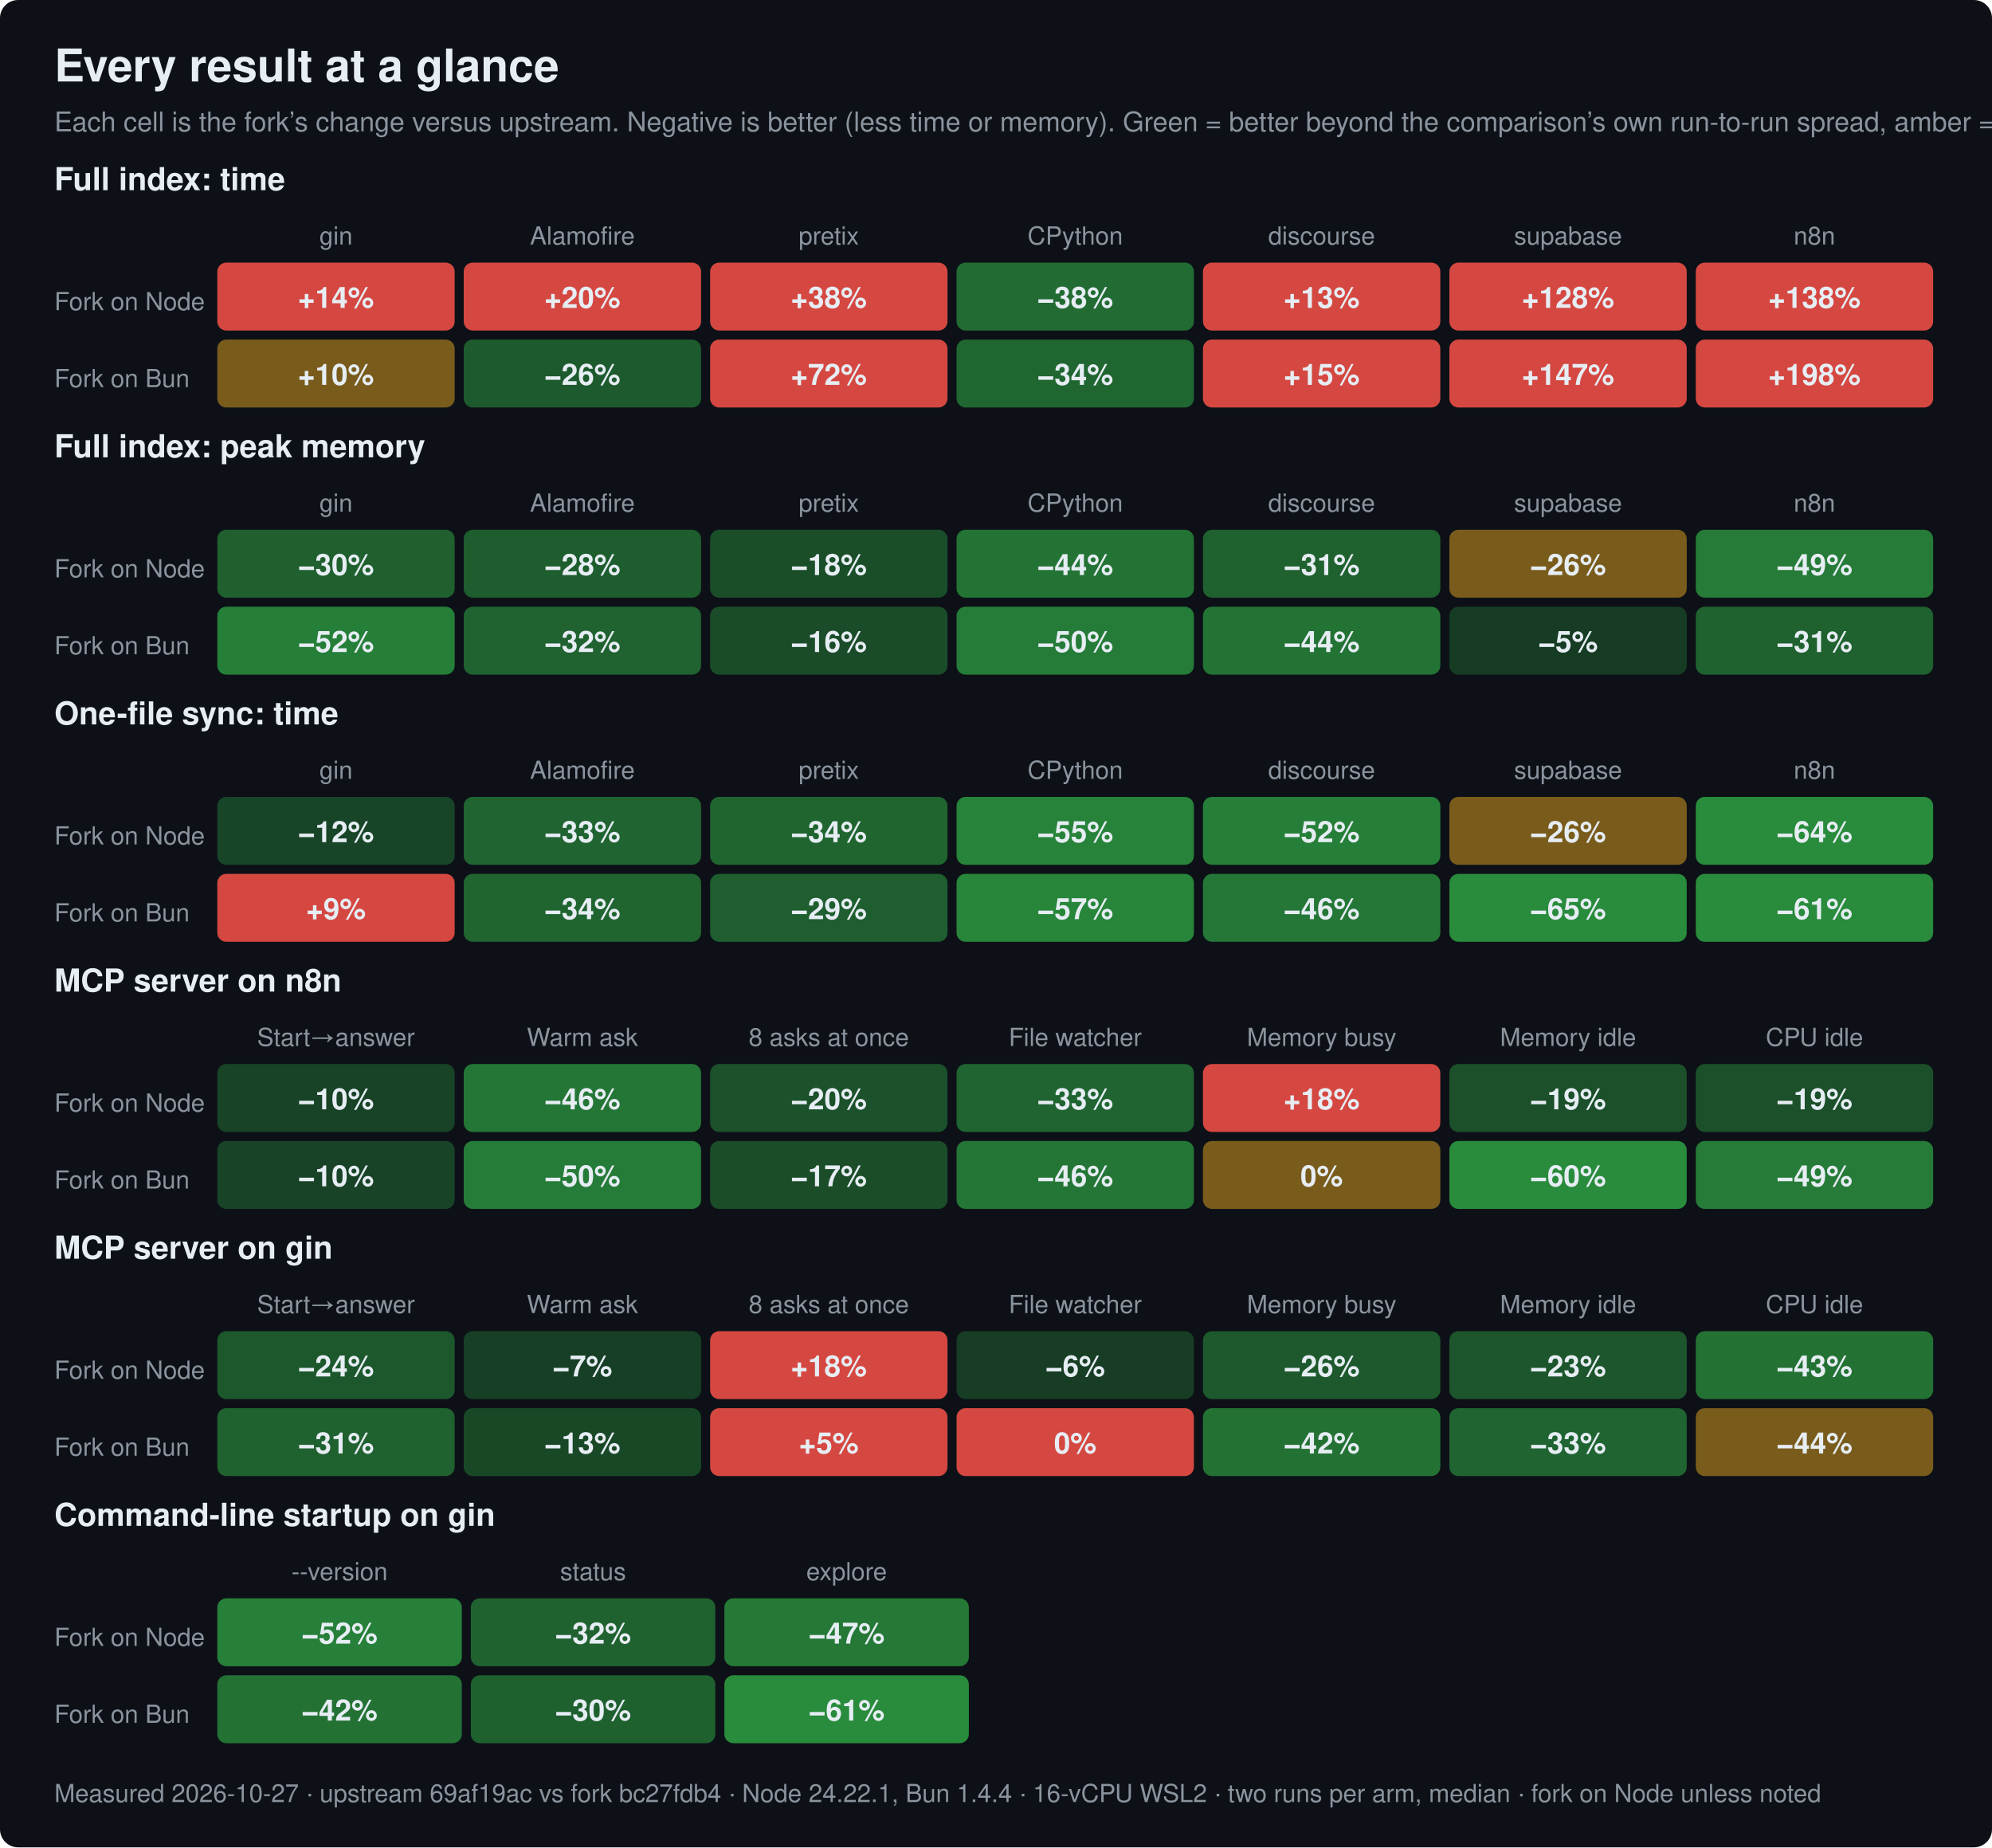
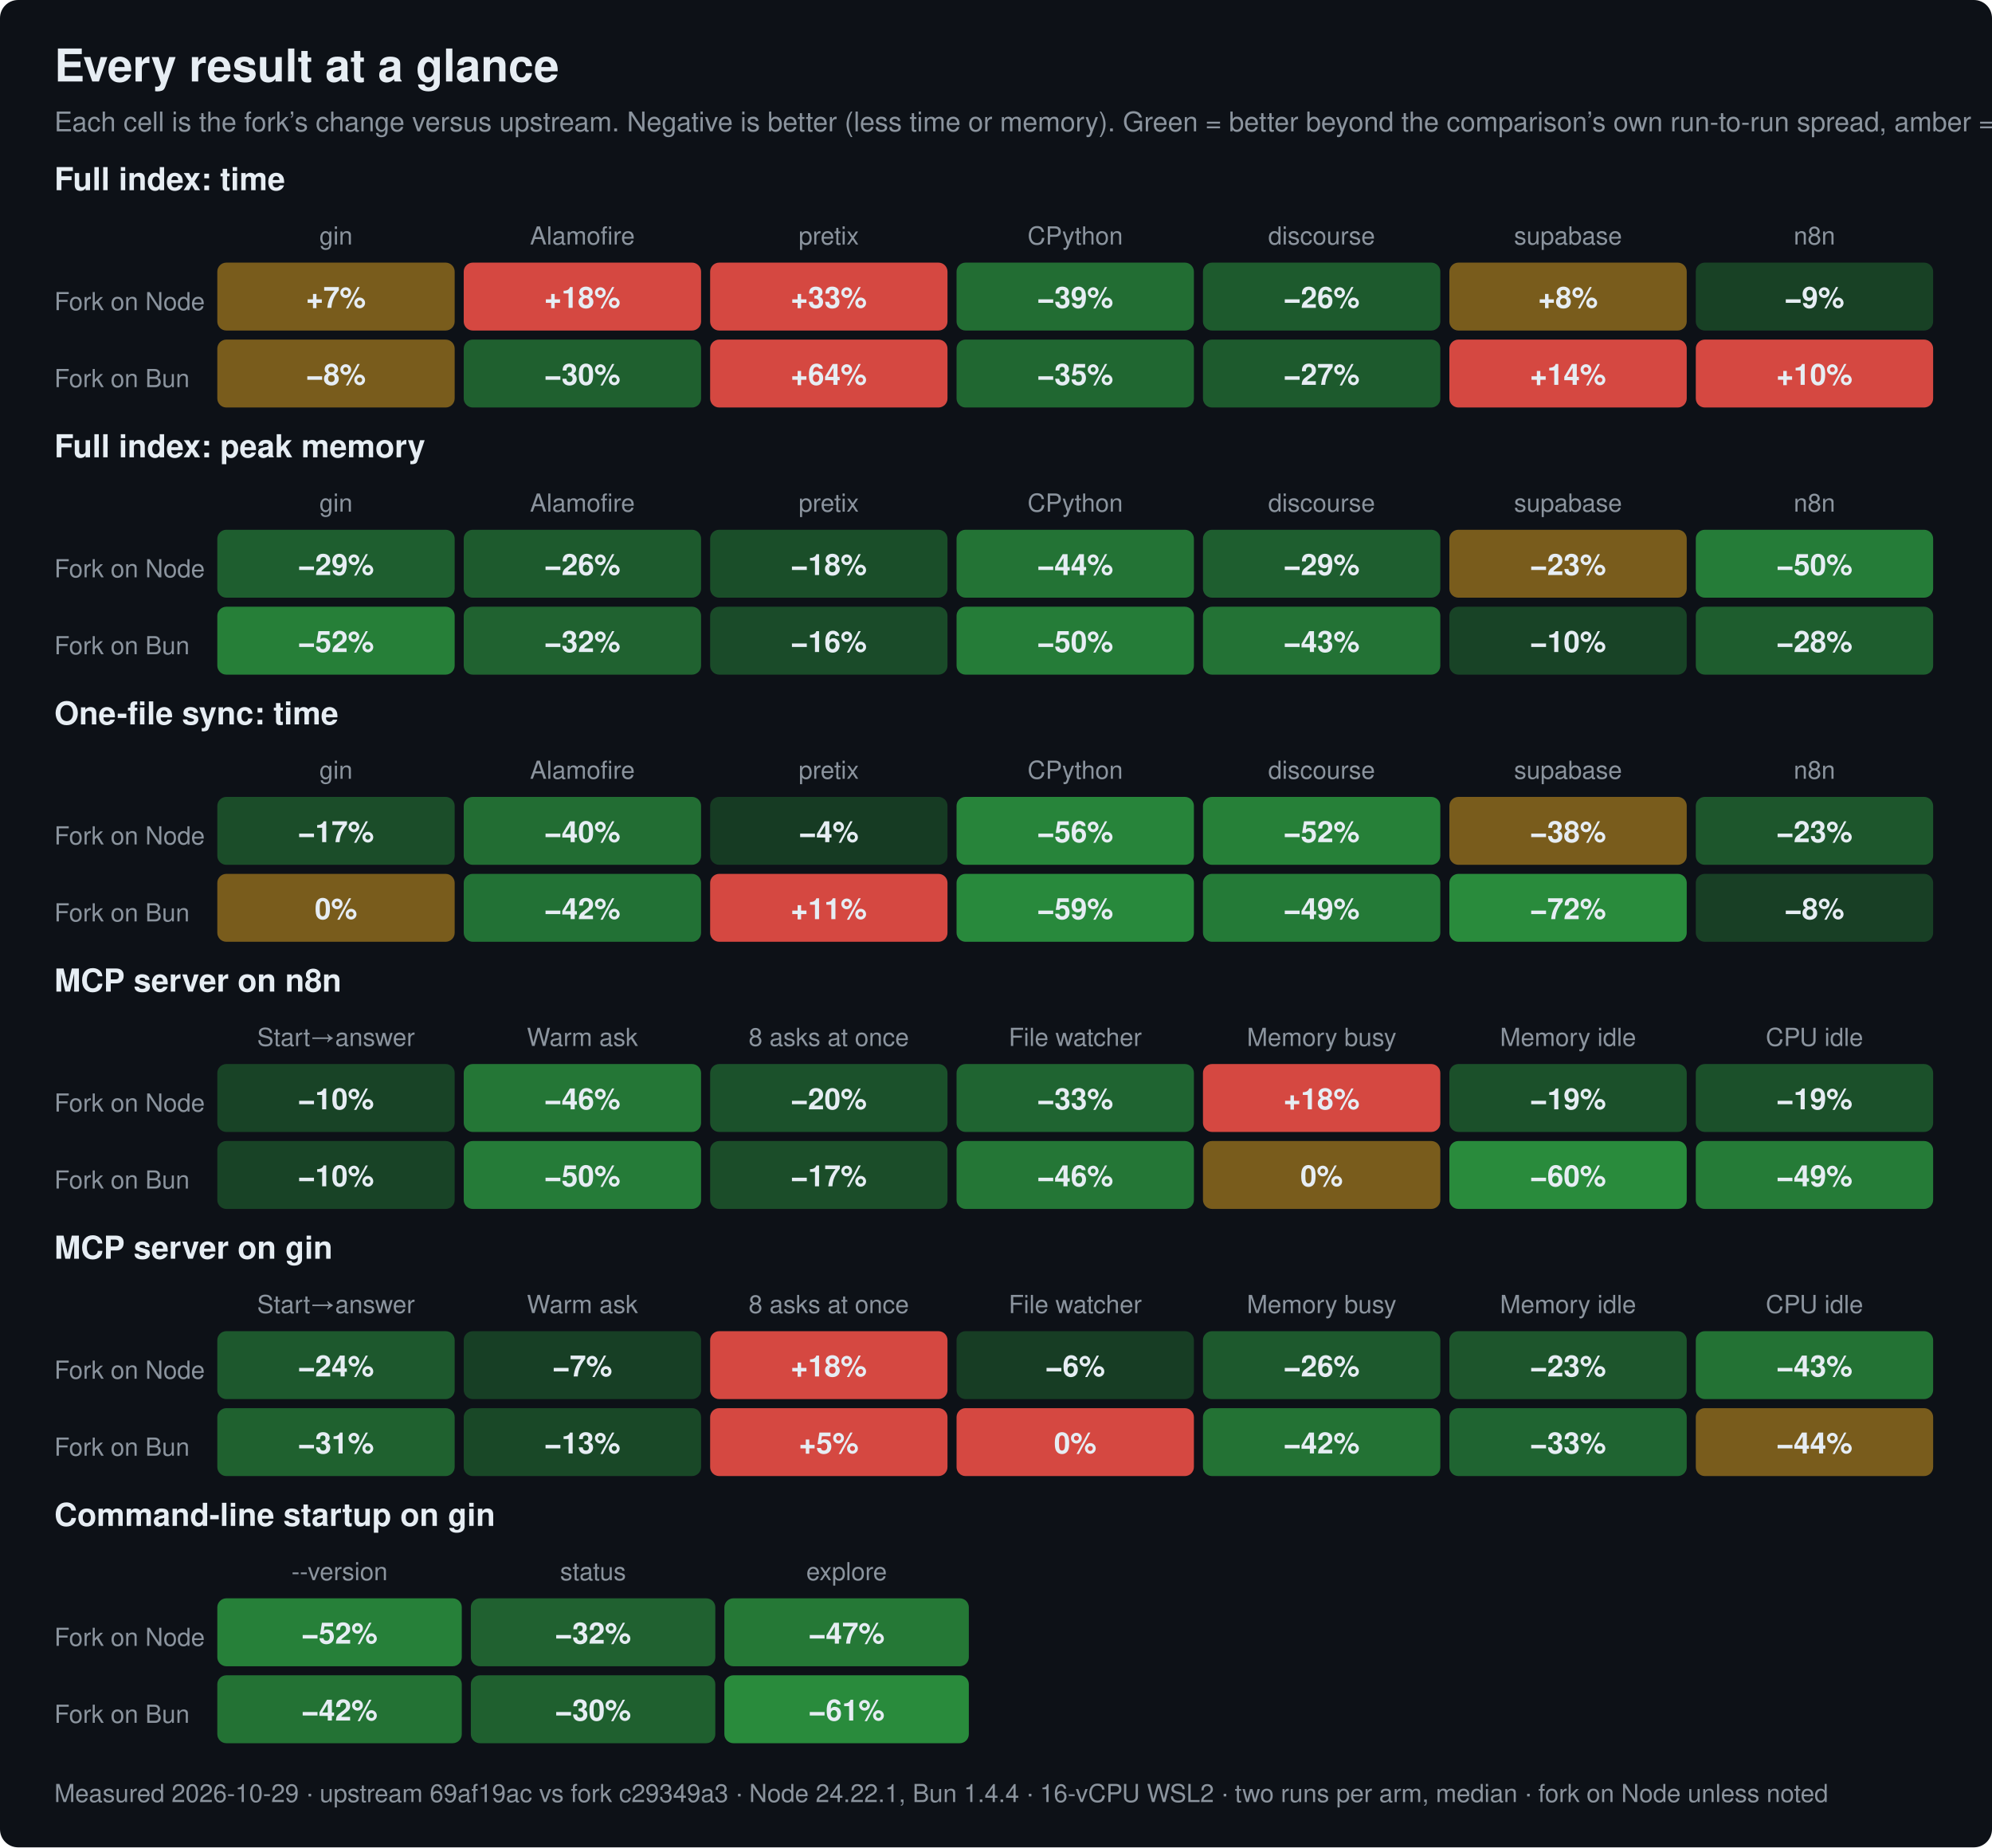
<svg xmlns="http://www.w3.org/2000/svg" width="880" height="816" viewBox="0 0 880 816" font-family="-apple-system, BlinkMacSystemFont, 'Segoe UI', Helvetica, Arial, sans-serif" role="img" aria-labelledby="t d">
  <rect width="880" height="816" rx="8" fill="#0d1117" />
  <text x="24" y="36" font-size="20" font-weight="700" fill="#e6edf3" text-anchor="start">Every result at a glance</text>
  <text x="24" y="58" font-size="12" font-weight="400" fill="#8b949e" text-anchor="start">Each cell is the fork’s change versus upstream. Negative is better (less time or memory). Green = better beyond the comparison’s own run-to-run spread, amber = inside it, red = worse, grey = inconclusive or no data.</text>
  <text x="24" y="84" font-size="14" font-weight="700" fill="#e6edf3" text-anchor="start">Full index: time</text>
  <text x="148.429" y="108" font-size="11" font-weight="400" fill="#8b949e" text-anchor="middle">gin</text>
  <text x="257.286" y="108" font-size="11" font-weight="400" fill="#8b949e" text-anchor="middle">Alamofire</text>
  <text x="366.143" y="108" font-size="11" font-weight="400" fill="#8b949e" text-anchor="middle">pretix</text>
  <text x="475" y="108" font-size="11" font-weight="400" fill="#8b949e" text-anchor="middle">CPython</text>
  <text x="583.857" y="108" font-size="11" font-weight="400" fill="#8b949e" text-anchor="middle">discourse</text>
  <text x="692.714" y="108" font-size="11" font-weight="400" fill="#8b949e" text-anchor="middle">supabase</text>
  <text x="801.571" y="108" font-size="11" font-weight="400" fill="#8b949e" text-anchor="middle">n8n</text>
  <text x="24" y="137" font-size="11" font-weight="400" fill="#8b949e" text-anchor="start">Fork on Node</text>
-   <rect x="96" y="116" width="104.857" height="30" rx="4" fill="#f85149" fill-opacity="0.85" />
-   <text x="148.429" y="136" font-size="13" font-weight="700" fill="#e6edf3" text-anchor="middle">+14%</text>
+   <rect x="96" y="116" width="104.857" height="30" rx="4" fill="#d29922" fill-opacity="0.55" />
+   <text x="148.429" y="136" font-size="13" font-weight="700" fill="#e6edf3" text-anchor="middle">+7%</text>
  <rect x="204.857" y="116" width="104.857" height="30" rx="4" fill="#f85149" fill-opacity="0.85" />
-   <text x="257.286" y="136" font-size="13" font-weight="700" fill="#e6edf3" text-anchor="middle">+20%</text>
+   <text x="257.286" y="136" font-size="13" font-weight="700" fill="#e6edf3" text-anchor="middle">+18%</text>
  <rect x="313.714" y="116" width="104.857" height="30" rx="4" fill="#f85149" fill-opacity="0.85" />
-   <text x="366.143" y="136" font-size="13" font-weight="700" fill="#e6edf3" text-anchor="middle">+38%</text>
-   <rect x="422.571" y="116" width="104.857" height="30" rx="4" fill="#2ea043" fill-opacity="0.634" />
-   <text x="475" y="136" font-size="13" font-weight="700" fill="#e6edf3" text-anchor="middle">−38%</text>
-   <rect x="531.429" y="116" width="104.857" height="30" rx="4" fill="#f85149" fill-opacity="0.85" />
-   <text x="583.857" y="136" font-size="13" font-weight="700" fill="#e6edf3" text-anchor="middle">+13%</text>
-   <rect x="640.286" y="116" width="104.857" height="30" rx="4" fill="#f85149" fill-opacity="0.85" />
-   <text x="692.714" y="136" font-size="13" font-weight="700" fill="#e6edf3" text-anchor="middle">+128%</text>
-   <rect x="749.143" y="116" width="104.857" height="30" rx="4" fill="#f85149" fill-opacity="0.85" />
-   <text x="801.571" y="136" font-size="13" font-weight="700" fill="#e6edf3" text-anchor="middle">+138%</text>
+   <text x="366.143" y="136" font-size="13" font-weight="700" fill="#e6edf3" text-anchor="middle">+33%</text>
+   <rect x="422.571" y="116" width="104.857" height="30" rx="4" fill="#2ea043" fill-opacity="0.643" />
+   <text x="475" y="136" font-size="13" font-weight="700" fill="#e6edf3" text-anchor="middle">−39%</text>
+   <rect x="531.429" y="116" width="104.857" height="30" rx="4" fill="#2ea043" fill-opacity="0.514" />
+   <text x="583.857" y="136" font-size="13" font-weight="700" fill="#e6edf3" text-anchor="middle">−26%</text>
+   <rect x="640.286" y="116" width="104.857" height="30" rx="4" fill="#d29922" fill-opacity="0.55" />
+   <text x="692.714" y="136" font-size="13" font-weight="700" fill="#e6edf3" text-anchor="middle">+8%</text>
+   <rect x="749.143" y="116" width="104.857" height="30" rx="4" fill="#2ea043" fill-opacity="0.337" />
+   <text x="801.571" y="136" font-size="13" font-weight="700" fill="#e6edf3" text-anchor="middle">−9%</text>
  <text x="24" y="171" font-size="11" font-weight="400" fill="#8b949e" text-anchor="start">Fork on Bun</text>
  <rect x="96" y="150" width="104.857" height="30" rx="4" fill="#d29922" fill-opacity="0.55" />
-   <text x="148.429" y="170" font-size="13" font-weight="700" fill="#e6edf3" text-anchor="middle">+10%</text>
-   <rect x="204.857" y="150" width="104.857" height="30" rx="4" fill="#2ea043" fill-opacity="0.514" />
-   <text x="257.286" y="170" font-size="13" font-weight="700" fill="#e6edf3" text-anchor="middle">−26%</text>
+   <text x="148.429" y="170" font-size="13" font-weight="700" fill="#e6edf3" text-anchor="middle">−8%</text>
+   <rect x="204.857" y="150" width="104.857" height="30" rx="4" fill="#2ea043" fill-opacity="0.551" />
+   <text x="257.286" y="170" font-size="13" font-weight="700" fill="#e6edf3" text-anchor="middle">−30%</text>
  <rect x="313.714" y="150" width="104.857" height="30" rx="4" fill="#f85149" fill-opacity="0.85" />
-   <text x="366.143" y="170" font-size="13" font-weight="700" fill="#e6edf3" text-anchor="middle">+72%</text>
-   <rect x="422.571" y="150" width="104.857" height="30" rx="4" fill="#2ea043" fill-opacity="0.593" />
-   <text x="475" y="170" font-size="13" font-weight="700" fill="#e6edf3" text-anchor="middle">−34%</text>
-   <rect x="531.429" y="150" width="104.857" height="30" rx="4" fill="#f85149" fill-opacity="0.85" />
-   <text x="583.857" y="170" font-size="13" font-weight="700" fill="#e6edf3" text-anchor="middle">+15%</text>
+   <text x="366.143" y="170" font-size="13" font-weight="700" fill="#e6edf3" text-anchor="middle">+64%</text>
+   <rect x="422.571" y="150" width="104.857" height="30" rx="4" fill="#2ea043" fill-opacity="0.598" />
+   <text x="475" y="170" font-size="13" font-weight="700" fill="#e6edf3" text-anchor="middle">−35%</text>
+   <rect x="531.429" y="150" width="104.857" height="30" rx="4" fill="#2ea043" fill-opacity="0.516" />
+   <text x="583.857" y="170" font-size="13" font-weight="700" fill="#e6edf3" text-anchor="middle">−27%</text>
  <rect x="640.286" y="150" width="104.857" height="30" rx="4" fill="#f85149" fill-opacity="0.85" />
-   <text x="692.714" y="170" font-size="13" font-weight="700" fill="#e6edf3" text-anchor="middle">+147%</text>
+   <text x="692.714" y="170" font-size="13" font-weight="700" fill="#e6edf3" text-anchor="middle">+14%</text>
  <rect x="749.143" y="150" width="104.857" height="30" rx="4" fill="#f85149" fill-opacity="0.85" />
-   <text x="801.571" y="170" font-size="13" font-weight="700" fill="#e6edf3" text-anchor="middle">+198%</text>
+   <text x="801.571" y="170" font-size="13" font-weight="700" fill="#e6edf3" text-anchor="middle">+10%</text>
  <text x="24" y="202" font-size="14" font-weight="700" fill="#e6edf3" text-anchor="start">Full index: peak memory</text>
  <text x="148.429" y="226" font-size="11" font-weight="400" fill="#8b949e" text-anchor="middle">gin</text>
  <text x="257.286" y="226" font-size="11" font-weight="400" fill="#8b949e" text-anchor="middle">Alamofire</text>
  <text x="366.143" y="226" font-size="11" font-weight="400" fill="#8b949e" text-anchor="middle">pretix</text>
  <text x="475" y="226" font-size="11" font-weight="400" fill="#8b949e" text-anchor="middle">CPython</text>
  <text x="583.857" y="226" font-size="11" font-weight="400" fill="#8b949e" text-anchor="middle">discourse</text>
  <text x="692.714" y="226" font-size="11" font-weight="400" fill="#8b949e" text-anchor="middle">supabase</text>
  <text x="801.571" y="226" font-size="11" font-weight="400" fill="#8b949e" text-anchor="middle">n8n</text>
  <text x="24" y="255" font-size="11" font-weight="400" fill="#8b949e" text-anchor="start">Fork on Node</text>
-   <rect x="96" y="234" width="104.857" height="30" rx="4" fill="#2ea043" fill-opacity="0.548" />
-   <text x="148.429" y="254" font-size="13" font-weight="700" fill="#e6edf3" text-anchor="middle">−30%</text>
-   <rect x="204.857" y="234" width="104.857" height="30" rx="4" fill="#2ea043" fill-opacity="0.53" />
-   <text x="257.286" y="254" font-size="13" font-weight="700" fill="#e6edf3" text-anchor="middle">−28%</text>
-   <rect x="313.714" y="234" width="104.857" height="30" rx="4" fill="#2ea043" fill-opacity="0.425" />
+   <rect x="96" y="234" width="104.857" height="30" rx="4" fill="#2ea043" fill-opacity="0.539" />
+   <text x="148.429" y="254" font-size="13" font-weight="700" fill="#e6edf3" text-anchor="middle">−29%</text>
+   <rect x="204.857" y="234" width="104.857" height="30" rx="4" fill="#2ea043" fill-opacity="0.512" />
+   <text x="257.286" y="254" font-size="13" font-weight="700" fill="#e6edf3" text-anchor="middle">−26%</text>
+   <rect x="313.714" y="234" width="104.857" height="30" rx="4" fill="#2ea043" fill-opacity="0.427" />
  <text x="366.143" y="254" font-size="13" font-weight="700" fill="#e6edf3" text-anchor="middle">−18%</text>
-   <rect x="422.571" y="234" width="104.857" height="30" rx="4" fill="#2ea043" fill-opacity="0.689" />
+   <rect x="422.571" y="234" width="104.857" height="30" rx="4" fill="#2ea043" fill-opacity="0.686" />
  <text x="475" y="254" font-size="13" font-weight="700" fill="#e6edf3" text-anchor="middle">−44%</text>
-   <rect x="531.429" y="234" width="104.857" height="30" rx="4" fill="#2ea043" fill-opacity="0.557" />
-   <text x="583.857" y="254" font-size="13" font-weight="700" fill="#e6edf3" text-anchor="middle">−31%</text>
+   <rect x="531.429" y="234" width="104.857" height="30" rx="4" fill="#2ea043" fill-opacity="0.536" />
+   <text x="583.857" y="254" font-size="13" font-weight="700" fill="#e6edf3" text-anchor="middle">−29%</text>
  <rect x="640.286" y="234" width="104.857" height="30" rx="4" fill="#d29922" fill-opacity="0.55" />
-   <text x="692.714" y="254" font-size="13" font-weight="700" fill="#e6edf3" text-anchor="middle">−26%</text>
-   <rect x="749.143" y="234" width="104.857" height="30" rx="4" fill="#2ea043" fill-opacity="0.742" />
-   <text x="801.571" y="254" font-size="13" font-weight="700" fill="#e6edf3" text-anchor="middle">−49%</text>
+   <text x="692.714" y="254" font-size="13" font-weight="700" fill="#e6edf3" text-anchor="middle">−23%</text>
+   <rect x="749.143" y="234" width="104.857" height="30" rx="4" fill="#2ea043" fill-opacity="0.751" />
+   <text x="801.571" y="254" font-size="13" font-weight="700" fill="#e6edf3" text-anchor="middle">−50%</text>
  <text x="24" y="289" font-size="11" font-weight="400" fill="#8b949e" text-anchor="start">Fork on Bun</text>
  <rect x="96" y="268" width="104.857" height="30" rx="4" fill="#2ea043" fill-opacity="0.771" />
  <text x="148.429" y="288" font-size="13" font-weight="700" fill="#e6edf3" text-anchor="middle">−52%</text>
-   <rect x="204.857" y="268" width="104.857" height="30" rx="4" fill="#2ea043" fill-opacity="0.568" />
+   <rect x="204.857" y="268" width="104.857" height="30" rx="4" fill="#2ea043" fill-opacity="0.57" />
  <text x="257.286" y="288" font-size="13" font-weight="700" fill="#e6edf3" text-anchor="middle">−32%</text>
-   <rect x="313.714" y="268" width="104.857" height="30" rx="4" fill="#2ea043" fill-opacity="0.412" />
+   <rect x="313.714" y="268" width="104.857" height="30" rx="4" fill="#2ea043" fill-opacity="0.408" />
  <text x="366.143" y="288" font-size="13" font-weight="700" fill="#e6edf3" text-anchor="middle">−16%</text>
-   <rect x="422.571" y="268" width="104.857" height="30" rx="4" fill="#2ea043" fill-opacity="0.747" />
+   <rect x="422.571" y="268" width="104.857" height="30" rx="4" fill="#2ea043" fill-opacity="0.748" />
  <text x="475" y="288" font-size="13" font-weight="700" fill="#e6edf3" text-anchor="middle">−50%</text>
-   <rect x="531.429" y="268" width="104.857" height="30" rx="4" fill="#2ea043" fill-opacity="0.686" />
-   <text x="583.857" y="288" font-size="13" font-weight="700" fill="#e6edf3" text-anchor="middle">−44%</text>
-   <rect x="640.286" y="268" width="104.857" height="30" rx="4" fill="#2ea043" fill-opacity="0.302" />
-   <text x="692.714" y="288" font-size="13" font-weight="700" fill="#e6edf3" text-anchor="middle">−5%</text>
-   <rect x="749.143" y="268" width="104.857" height="30" rx="4" fill="#2ea043" fill-opacity="0.555" />
-   <text x="801.571" y="288" font-size="13" font-weight="700" fill="#e6edf3" text-anchor="middle">−31%</text>
+   <rect x="531.429" y="268" width="104.857" height="30" rx="4" fill="#2ea043" fill-opacity="0.684" />
+   <text x="583.857" y="288" font-size="13" font-weight="700" fill="#e6edf3" text-anchor="middle">−43%</text>
+   <rect x="640.286" y="268" width="104.857" height="30" rx="4" fill="#2ea043" fill-opacity="0.353" />
+   <text x="692.714" y="288" font-size="13" font-weight="700" fill="#e6edf3" text-anchor="middle">−10%</text>
+   <rect x="749.143" y="268" width="104.857" height="30" rx="4" fill="#2ea043" fill-opacity="0.534" />
+   <text x="801.571" y="288" font-size="13" font-weight="700" fill="#e6edf3" text-anchor="middle">−28%</text>
  <text x="24" y="320" font-size="14" font-weight="700" fill="#e6edf3" text-anchor="start">One-file sync: time</text>
  <text x="148.429" y="344" font-size="11" font-weight="400" fill="#8b949e" text-anchor="middle">gin</text>
  <text x="257.286" y="344" font-size="11" font-weight="400" fill="#8b949e" text-anchor="middle">Alamofire</text>
  <text x="366.143" y="344" font-size="11" font-weight="400" fill="#8b949e" text-anchor="middle">pretix</text>
  <text x="475" y="344" font-size="11" font-weight="400" fill="#8b949e" text-anchor="middle">CPython</text>
  <text x="583.857" y="344" font-size="11" font-weight="400" fill="#8b949e" text-anchor="middle">discourse</text>
  <text x="692.714" y="344" font-size="11" font-weight="400" fill="#8b949e" text-anchor="middle">supabase</text>
  <text x="801.571" y="344" font-size="11" font-weight="400" fill="#8b949e" text-anchor="middle">n8n</text>
  <text x="24" y="373" font-size="11" font-weight="400" fill="#8b949e" text-anchor="start">Fork on Node</text>
-   <rect x="96" y="352" width="104.857" height="30" rx="4" fill="#2ea043" fill-opacity="0.366" />
-   <text x="148.429" y="372" font-size="13" font-weight="700" fill="#e6edf3" text-anchor="middle">−12%</text>
-   <rect x="204.857" y="352" width="104.857" height="30" rx="4" fill="#2ea043" fill-opacity="0.583" />
-   <text x="257.286" y="372" font-size="13" font-weight="700" fill="#e6edf3" text-anchor="middle">−33%</text>
-   <rect x="313.714" y="352" width="104.857" height="30" rx="4" fill="#2ea043" fill-opacity="0.59" />
-   <text x="366.143" y="372" font-size="13" font-weight="700" fill="#e6edf3" text-anchor="middle">−34%</text>
-   <rect x="422.571" y="352" width="104.857" height="30" rx="4" fill="#2ea043" fill-opacity="0.798" />
-   <text x="475" y="372" font-size="13" font-weight="700" fill="#e6edf3" text-anchor="middle">−55%</text>
-   <rect x="531.429" y="352" width="104.857" height="30" rx="4" fill="#2ea043" fill-opacity="0.766" />
+   <rect x="96" y="352" width="104.857" height="30" rx="4" fill="#2ea043" fill-opacity="0.418" />
+   <text x="148.429" y="372" font-size="13" font-weight="700" fill="#e6edf3" text-anchor="middle">−17%</text>
+   <rect x="204.857" y="352" width="104.857" height="30" rx="4" fill="#2ea043" fill-opacity="0.646" />
+   <text x="257.286" y="372" font-size="13" font-weight="700" fill="#e6edf3" text-anchor="middle">−40%</text>
+   <rect x="313.714" y="352" width="104.857" height="30" rx="4" fill="#2ea043" fill-opacity="0.293" />
+   <text x="366.143" y="372" font-size="13" font-weight="700" fill="#e6edf3" text-anchor="middle">−4%</text>
+   <rect x="422.571" y="352" width="104.857" height="30" rx="4" fill="#2ea043" fill-opacity="0.807" />
+   <text x="475" y="372" font-size="13" font-weight="700" fill="#e6edf3" text-anchor="middle">−56%</text>
+   <rect x="531.429" y="352" width="104.857" height="30" rx="4" fill="#2ea043" fill-opacity="0.773" />
  <text x="583.857" y="372" font-size="13" font-weight="700" fill="#e6edf3" text-anchor="middle">−52%</text>
  <rect x="640.286" y="352" width="104.857" height="30" rx="4" fill="#d29922" fill-opacity="0.55" />
-   <text x="692.714" y="372" font-size="13" font-weight="700" fill="#e6edf3" text-anchor="middle">−26%</text>
-   <rect x="749.143" y="352" width="104.857" height="30" rx="4" fill="#2ea043" fill-opacity="0.85" />
-   <text x="801.571" y="372" font-size="13" font-weight="700" fill="#e6edf3" text-anchor="middle">−64%</text>
+   <text x="692.714" y="372" font-size="13" font-weight="700" fill="#e6edf3" text-anchor="middle">−38%</text>
+   <rect x="749.143" y="352" width="104.857" height="30" rx="4" fill="#2ea043" fill-opacity="0.482" />
+   <text x="801.571" y="372" font-size="13" font-weight="700" fill="#e6edf3" text-anchor="middle">−23%</text>
  <text x="24" y="407" font-size="11" font-weight="400" fill="#8b949e" text-anchor="start">Fork on Bun</text>
-   <rect x="96" y="386" width="104.857" height="30" rx="4" fill="#f85149" fill-opacity="0.85" />
-   <text x="148.429" y="406" font-size="13" font-weight="700" fill="#e6edf3" text-anchor="middle">+9%</text>
-   <rect x="204.857" y="386" width="104.857" height="30" rx="4" fill="#2ea043" fill-opacity="0.589" />
-   <text x="257.286" y="406" font-size="13" font-weight="700" fill="#e6edf3" text-anchor="middle">−34%</text>
-   <rect x="313.714" y="386" width="104.857" height="30" rx="4" fill="#2ea043" fill-opacity="0.541" />
-   <text x="366.143" y="406" font-size="13" font-weight="700" fill="#e6edf3" text-anchor="middle">−29%</text>
-   <rect x="422.571" y="386" width="104.857" height="30" rx="4" fill="#2ea043" fill-opacity="0.817" />
-   <text x="475" y="406" font-size="13" font-weight="700" fill="#e6edf3" text-anchor="middle">−57%</text>
-   <rect x="531.429" y="386" width="104.857" height="30" rx="4" fill="#2ea043" fill-opacity="0.714" />
-   <text x="583.857" y="406" font-size="13" font-weight="700" fill="#e6edf3" text-anchor="middle">−46%</text>
+   <rect x="96" y="386" width="104.857" height="30" rx="4" fill="#d29922" fill-opacity="0.55" />
+   <text x="148.429" y="406" font-size="13" font-weight="700" fill="#e6edf3" text-anchor="middle">0%</text>
+   <rect x="204.857" y="386" width="104.857" height="30" rx="4" fill="#2ea043" fill-opacity="0.669" />
+   <text x="257.286" y="406" font-size="13" font-weight="700" fill="#e6edf3" text-anchor="middle">−42%</text>
+   <rect x="313.714" y="386" width="104.857" height="30" rx="4" fill="#f85149" fill-opacity="0.85" />
+   <text x="366.143" y="406" font-size="13" font-weight="700" fill="#e6edf3" text-anchor="middle">+11%</text>
+   <rect x="422.571" y="386" width="104.857" height="30" rx="4" fill="#2ea043" fill-opacity="0.838" />
+   <text x="475" y="406" font-size="13" font-weight="700" fill="#e6edf3" text-anchor="middle">−59%</text>
+   <rect x="531.429" y="386" width="104.857" height="30" rx="4" fill="#2ea043" fill-opacity="0.735" />
+   <text x="583.857" y="406" font-size="13" font-weight="700" fill="#e6edf3" text-anchor="middle">−49%</text>
  <rect x="640.286" y="386" width="104.857" height="30" rx="4" fill="#2ea043" fill-opacity="0.85" />
-   <text x="692.714" y="406" font-size="13" font-weight="700" fill="#e6edf3" text-anchor="middle">−65%</text>
-   <rect x="749.143" y="386" width="104.857" height="30" rx="4" fill="#2ea043" fill-opacity="0.85" />
-   <text x="801.571" y="406" font-size="13" font-weight="700" fill="#e6edf3" text-anchor="middle">−61%</text>
+   <text x="692.714" y="406" font-size="13" font-weight="700" fill="#e6edf3" text-anchor="middle">−72%</text>
+   <rect x="749.143" y="386" width="104.857" height="30" rx="4" fill="#2ea043" fill-opacity="0.327" />
+   <text x="801.571" y="406" font-size="13" font-weight="700" fill="#e6edf3" text-anchor="middle">−8%</text>
  <text x="24" y="438" font-size="14" font-weight="700" fill="#e6edf3" text-anchor="start">MCP server on n8n</text>
  <text x="148.429" y="462" font-size="11" font-weight="400" fill="#8b949e" text-anchor="middle">Start→answer</text>
  <text x="257.286" y="462" font-size="11" font-weight="400" fill="#8b949e" text-anchor="middle">Warm ask</text>
  <text x="366.143" y="462" font-size="11" font-weight="400" fill="#8b949e" text-anchor="middle">8 asks at once</text>
  <text x="475" y="462" font-size="11" font-weight="400" fill="#8b949e" text-anchor="middle">File watcher</text>
  <text x="583.857" y="462" font-size="11" font-weight="400" fill="#8b949e" text-anchor="middle">Memory busy</text>
  <text x="692.714" y="462" font-size="11" font-weight="400" fill="#8b949e" text-anchor="middle">Memory idle</text>
  <text x="801.571" y="462" font-size="11" font-weight="400" fill="#8b949e" text-anchor="middle">CPU idle</text>
  <text x="24" y="491" font-size="11" font-weight="400" fill="#8b949e" text-anchor="start">Fork on Node</text>
  <rect x="96" y="470" width="104.857" height="30" rx="4" fill="#2ea043" fill-opacity="0.353" />
  <text x="148.429" y="490" font-size="13" font-weight="700" fill="#e6edf3" text-anchor="middle">−10%</text>
  <rect x="204.857" y="470" width="104.857" height="30" rx="4" fill="#2ea043" fill-opacity="0.709" />
  <text x="257.286" y="490" font-size="13" font-weight="700" fill="#e6edf3" text-anchor="middle">−46%</text>
  <rect x="313.714" y="470" width="104.857" height="30" rx="4" fill="#2ea043" fill-opacity="0.453" />
  <text x="366.143" y="490" font-size="13" font-weight="700" fill="#e6edf3" text-anchor="middle">−20%</text>
  <rect x="422.571" y="470" width="104.857" height="30" rx="4" fill="#2ea043" fill-opacity="0.582" />
  <text x="475" y="490" font-size="13" font-weight="700" fill="#e6edf3" text-anchor="middle">−33%</text>
  <rect x="531.429" y="470" width="104.857" height="30" rx="4" fill="#f85149" fill-opacity="0.85" />
  <text x="583.857" y="490" font-size="13" font-weight="700" fill="#e6edf3" text-anchor="middle">+18%</text>
  <rect x="640.286" y="470" width="104.857" height="30" rx="4" fill="#2ea043" fill-opacity="0.437" />
  <text x="692.714" y="490" font-size="13" font-weight="700" fill="#e6edf3" text-anchor="middle">−19%</text>
  <rect x="749.143" y="470" width="104.857" height="30" rx="4" fill="#2ea043" fill-opacity="0.438" />
  <text x="801.571" y="490" font-size="13" font-weight="700" fill="#e6edf3" text-anchor="middle">−19%</text>
  <text x="24" y="525" font-size="11" font-weight="400" fill="#8b949e" text-anchor="start">Fork on Bun</text>
  <rect x="96" y="504" width="104.857" height="30" rx="4" fill="#2ea043" fill-opacity="0.351" />
  <text x="148.429" y="524" font-size="13" font-weight="700" fill="#e6edf3" text-anchor="middle">−10%</text>
  <rect x="204.857" y="504" width="104.857" height="30" rx="4" fill="#2ea043" fill-opacity="0.745" />
  <text x="257.286" y="524" font-size="13" font-weight="700" fill="#e6edf3" text-anchor="middle">−50%</text>
  <rect x="313.714" y="504" width="104.857" height="30" rx="4" fill="#2ea043" fill-opacity="0.421" />
  <text x="366.143" y="524" font-size="13" font-weight="700" fill="#e6edf3" text-anchor="middle">−17%</text>
  <rect x="422.571" y="504" width="104.857" height="30" rx="4" fill="#2ea043" fill-opacity="0.708" />
  <text x="475" y="524" font-size="13" font-weight="700" fill="#e6edf3" text-anchor="middle">−46%</text>
  <rect x="531.429" y="504" width="104.857" height="30" rx="4" fill="#d29922" fill-opacity="0.55" />
  <text x="583.857" y="524" font-size="13" font-weight="700" fill="#e6edf3" text-anchor="middle">0%</text>
  <rect x="640.286" y="504" width="104.857" height="30" rx="4" fill="#2ea043" fill-opacity="0.847" />
  <text x="692.714" y="524" font-size="13" font-weight="700" fill="#e6edf3" text-anchor="middle">−60%</text>
  <rect x="749.143" y="504" width="104.857" height="30" rx="4" fill="#2ea043" fill-opacity="0.741" />
  <text x="801.571" y="524" font-size="13" font-weight="700" fill="#e6edf3" text-anchor="middle">−49%</text>
  <text x="24" y="556" font-size="14" font-weight="700" fill="#e6edf3" text-anchor="start">MCP server on gin</text>
  <text x="148.429" y="580" font-size="11" font-weight="400" fill="#8b949e" text-anchor="middle">Start→answer</text>
  <text x="257.286" y="580" font-size="11" font-weight="400" fill="#8b949e" text-anchor="middle">Warm ask</text>
  <text x="366.143" y="580" font-size="11" font-weight="400" fill="#8b949e" text-anchor="middle">8 asks at once</text>
  <text x="475" y="580" font-size="11" font-weight="400" fill="#8b949e" text-anchor="middle">File watcher</text>
  <text x="583.857" y="580" font-size="11" font-weight="400" fill="#8b949e" text-anchor="middle">Memory busy</text>
  <text x="692.714" y="580" font-size="11" font-weight="400" fill="#8b949e" text-anchor="middle">Memory idle</text>
  <text x="801.571" y="580" font-size="11" font-weight="400" fill="#8b949e" text-anchor="middle">CPU idle</text>
  <text x="24" y="609" font-size="11" font-weight="400" fill="#8b949e" text-anchor="start">Fork on Node</text>
  <rect x="96" y="588" width="104.857" height="30" rx="4" fill="#2ea043" fill-opacity="0.495" />
  <text x="148.429" y="608" font-size="13" font-weight="700" fill="#e6edf3" text-anchor="middle">−24%</text>
  <rect x="204.857" y="588" width="104.857" height="30" rx="4" fill="#2ea043" fill-opacity="0.321" />
  <text x="257.286" y="608" font-size="13" font-weight="700" fill="#e6edf3" text-anchor="middle">−7%</text>
  <rect x="313.714" y="588" width="104.857" height="30" rx="4" fill="#f85149" fill-opacity="0.85" />
  <text x="366.143" y="608" font-size="13" font-weight="700" fill="#e6edf3" text-anchor="middle">+18%</text>
  <rect x="422.571" y="588" width="104.857" height="30" rx="4" fill="#2ea043" fill-opacity="0.311" />
  <text x="475" y="608" font-size="13" font-weight="700" fill="#e6edf3" text-anchor="middle">−6%</text>
  <rect x="531.429" y="588" width="104.857" height="30" rx="4" fill="#2ea043" fill-opacity="0.508" />
  <text x="583.857" y="608" font-size="13" font-weight="700" fill="#e6edf3" text-anchor="middle">−26%</text>
  <rect x="640.286" y="588" width="104.857" height="30" rx="4" fill="#2ea043" fill-opacity="0.477" />
  <text x="692.714" y="608" font-size="13" font-weight="700" fill="#e6edf3" text-anchor="middle">−23%</text>
  <rect x="749.143" y="588" width="104.857" height="30" rx="4" fill="#2ea043" fill-opacity="0.679" />
  <text x="801.571" y="608" font-size="13" font-weight="700" fill="#e6edf3" text-anchor="middle">−43%</text>
  <text x="24" y="643" font-size="11" font-weight="400" fill="#8b949e" text-anchor="start">Fork on Bun</text>
  <rect x="96" y="622" width="104.857" height="30" rx="4" fill="#2ea043" fill-opacity="0.558" />
  <text x="148.429" y="642" font-size="13" font-weight="700" fill="#e6edf3" text-anchor="middle">−31%</text>
  <rect x="204.857" y="622" width="104.857" height="30" rx="4" fill="#2ea043" fill-opacity="0.38" />
  <text x="257.286" y="642" font-size="13" font-weight="700" fill="#e6edf3" text-anchor="middle">−13%</text>
  <rect x="313.714" y="622" width="104.857" height="30" rx="4" fill="#f85149" fill-opacity="0.85" />
  <text x="366.143" y="642" font-size="13" font-weight="700" fill="#e6edf3" text-anchor="middle">+5%</text>
  <rect x="422.571" y="622" width="104.857" height="30" rx="4" fill="#f85149" fill-opacity="0.85" />
  <text x="475" y="642" font-size="13" font-weight="700" fill="#e6edf3" text-anchor="middle">0%</text>
  <rect x="531.429" y="622" width="104.857" height="30" rx="4" fill="#2ea043" fill-opacity="0.674" />
  <text x="583.857" y="642" font-size="13" font-weight="700" fill="#e6edf3" text-anchor="middle">−42%</text>
  <rect x="640.286" y="622" width="104.857" height="30" rx="4" fill="#2ea043" fill-opacity="0.582" />
  <text x="692.714" y="642" font-size="13" font-weight="700" fill="#e6edf3" text-anchor="middle">−33%</text>
  <rect x="749.143" y="622" width="104.857" height="30" rx="4" fill="#d29922" fill-opacity="0.55" />
  <text x="801.571" y="642" font-size="13" font-weight="700" fill="#e6edf3" text-anchor="middle">−44%</text>
  <text x="24" y="674" font-size="14" font-weight="700" fill="#e6edf3" text-anchor="start">Command-line startup on gin</text>
  <text x="150" y="698" font-size="11" font-weight="400" fill="#8b949e" text-anchor="middle">--version</text>
  <text x="262" y="698" font-size="11" font-weight="400" fill="#8b949e" text-anchor="middle">status</text>
  <text x="374" y="698" font-size="11" font-weight="400" fill="#8b949e" text-anchor="middle">explore</text>
  <text x="24" y="727" font-size="11" font-weight="400" fill="#8b949e" text-anchor="start">Fork on Node</text>
  <rect x="96" y="706" width="108" height="30" rx="4" fill="#2ea043" fill-opacity="0.774" />
  <text x="150" y="726" font-size="13" font-weight="700" fill="#e6edf3" text-anchor="middle">−52%</text>
  <rect x="208" y="706" width="108" height="30" rx="4" fill="#2ea043" fill-opacity="0.565" />
  <text x="262" y="726" font-size="13" font-weight="700" fill="#e6edf3" text-anchor="middle">−32%</text>
  <rect x="320" y="706" width="108" height="30" rx="4" fill="#2ea043" fill-opacity="0.72" />
  <text x="374" y="726" font-size="13" font-weight="700" fill="#e6edf3" text-anchor="middle">−47%</text>
  <text x="24" y="761" font-size="11" font-weight="400" fill="#8b949e" text-anchor="start">Fork on Bun</text>
  <rect x="96" y="740" width="108" height="30" rx="4" fill="#2ea043" fill-opacity="0.673" />
  <text x="150" y="760" font-size="13" font-weight="700" fill="#e6edf3" text-anchor="middle">−42%</text>
  <rect x="208" y="740" width="108" height="30" rx="4" fill="#2ea043" fill-opacity="0.551" />
  <text x="262" y="760" font-size="13" font-weight="700" fill="#e6edf3" text-anchor="middle">−30%</text>
  <rect x="320" y="740" width="108" height="30" rx="4" fill="#2ea043" fill-opacity="0.85" />
  <text x="374" y="760" font-size="13" font-weight="700" fill="#e6edf3" text-anchor="middle">−61%</text>
-   <text x="24" y="796" font-size="11" font-weight="400" fill="#8b949e" text-anchor="start">Measured 2026-10-27 · upstream 69af19ac vs fork bc27fdb4 · Node 24.22.1, Bun 1.4.4 · 16-vCPU WSL2 · two runs per arm, median · fork on Node unless noted</text>
+   <text x="24" y="796" font-size="11" font-weight="400" fill="#8b949e" text-anchor="start">Measured 2026-10-29 · upstream 69af19ac vs fork c29349a3 · Node 24.22.1, Bun 1.4.4 · 16-vCPU WSL2 · two runs per arm, median · fork on Node unless noted</text>
</svg>
